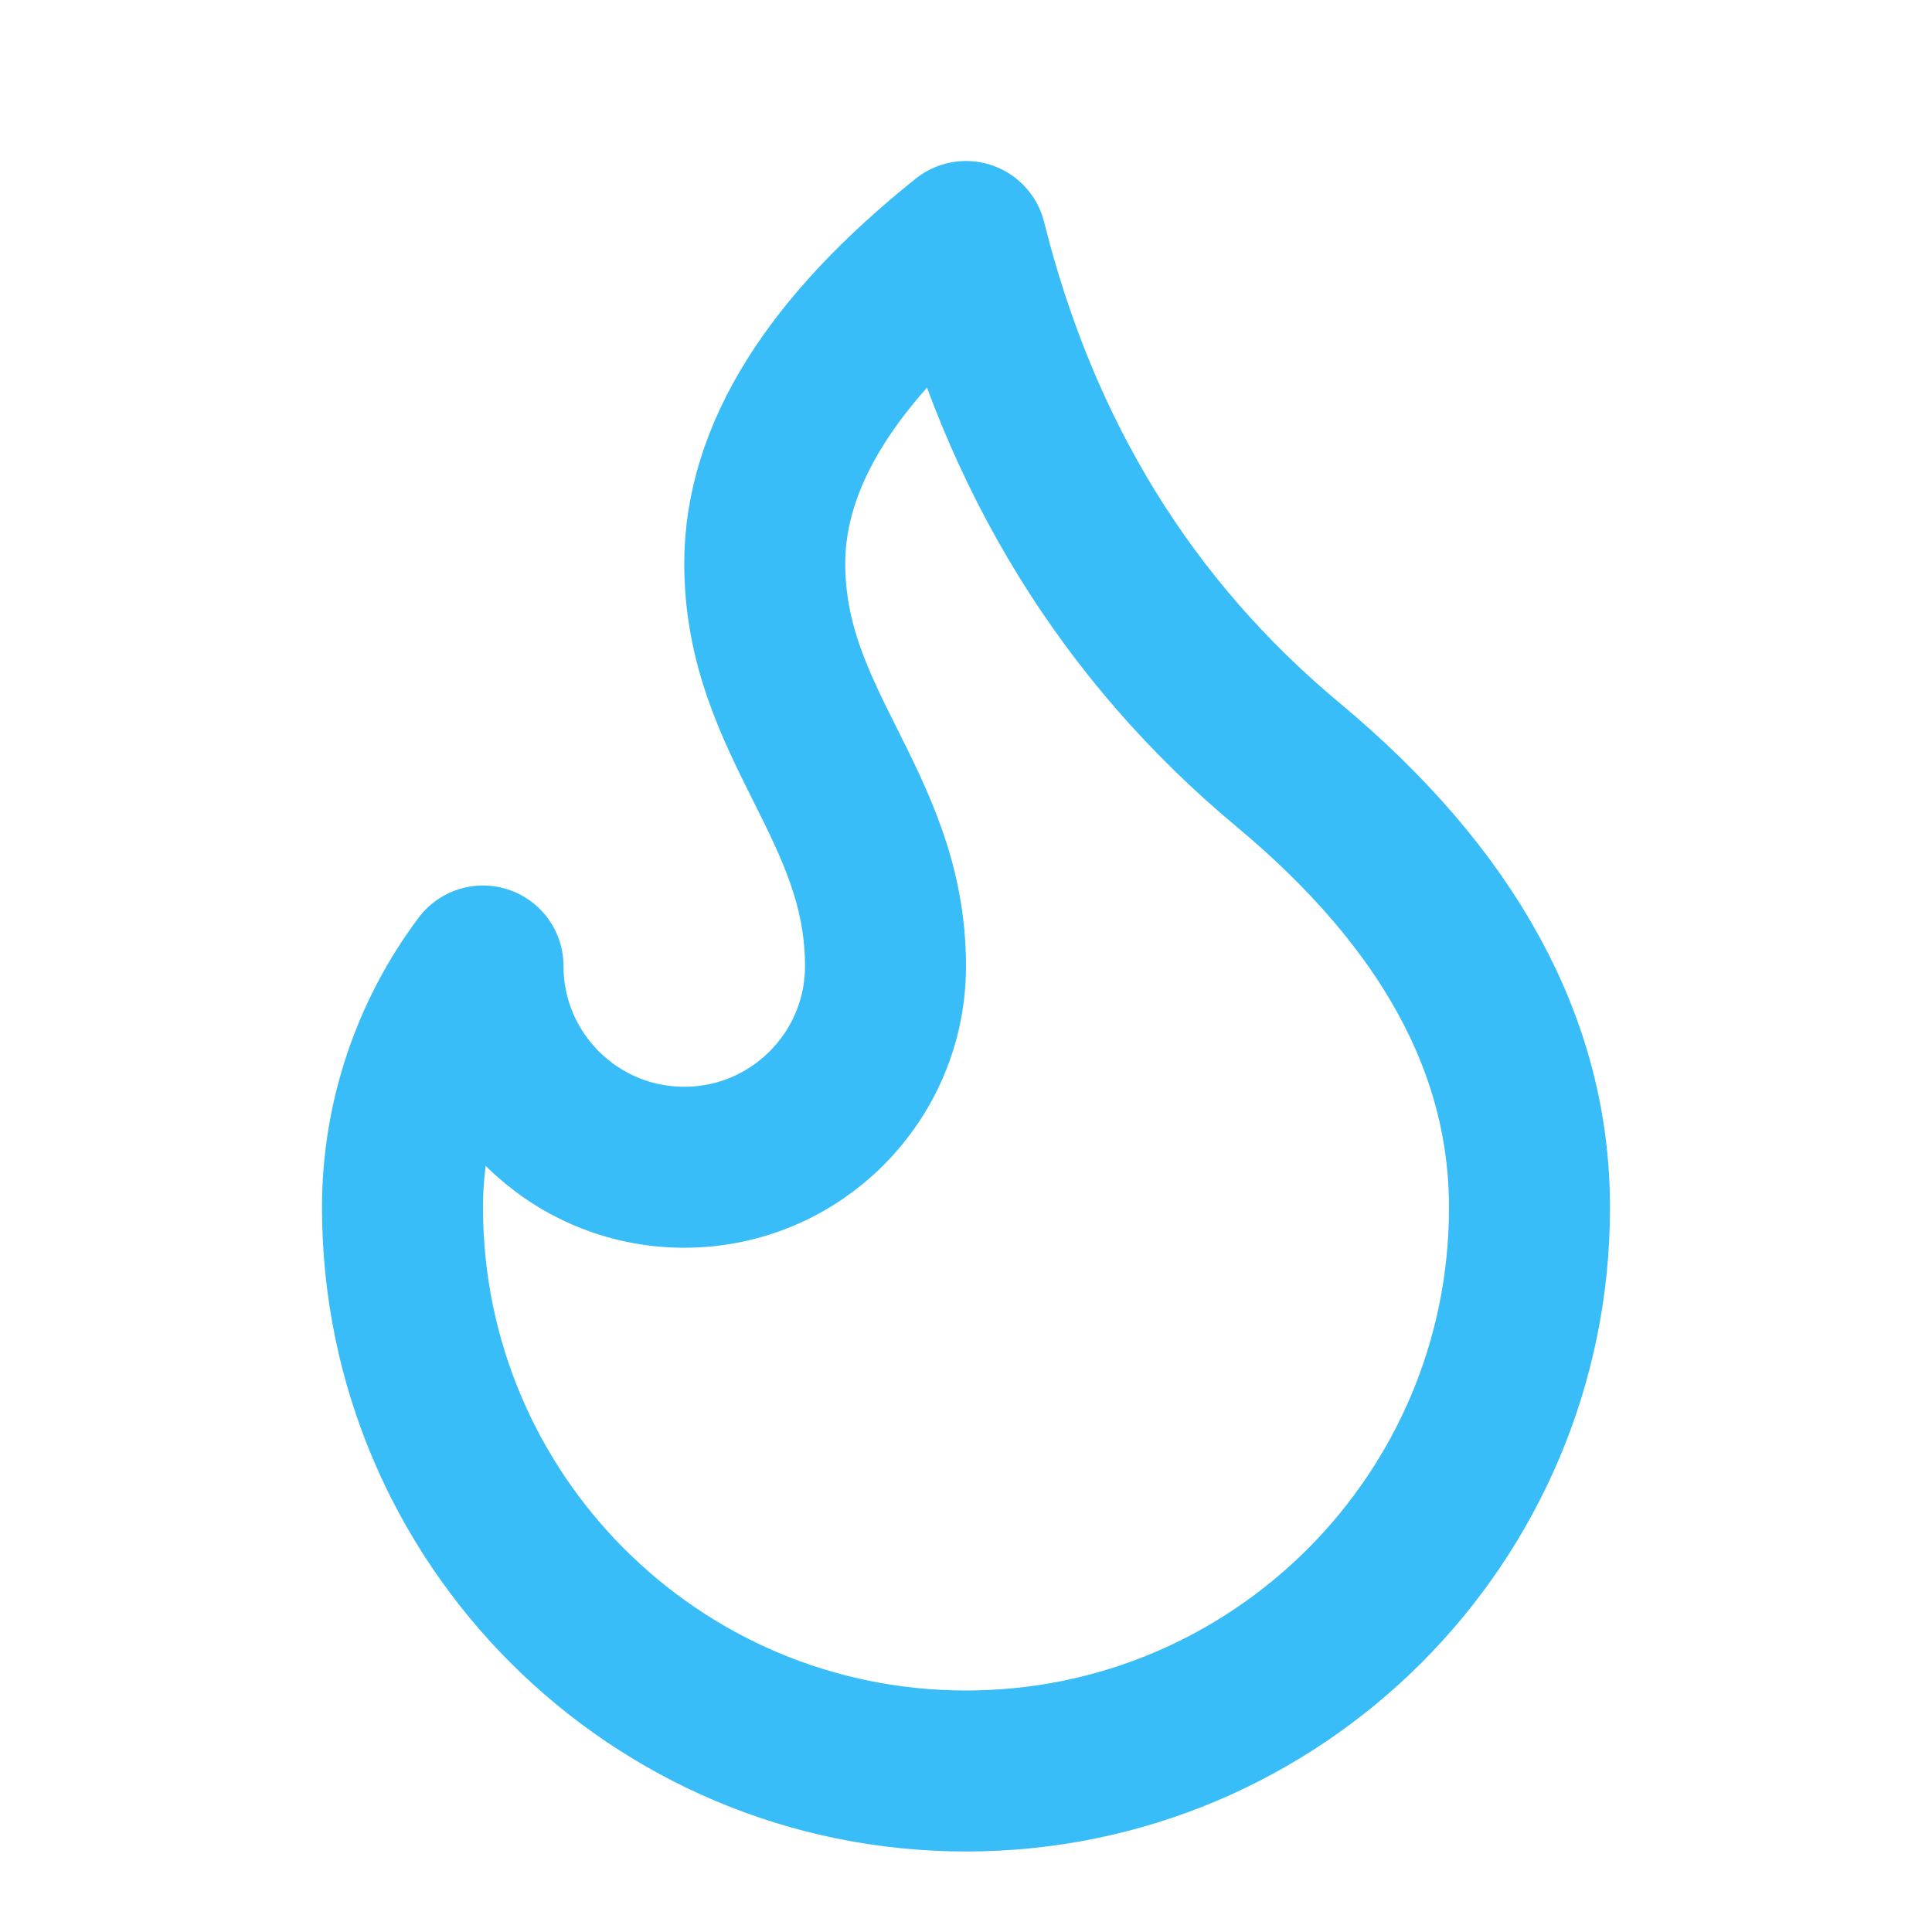
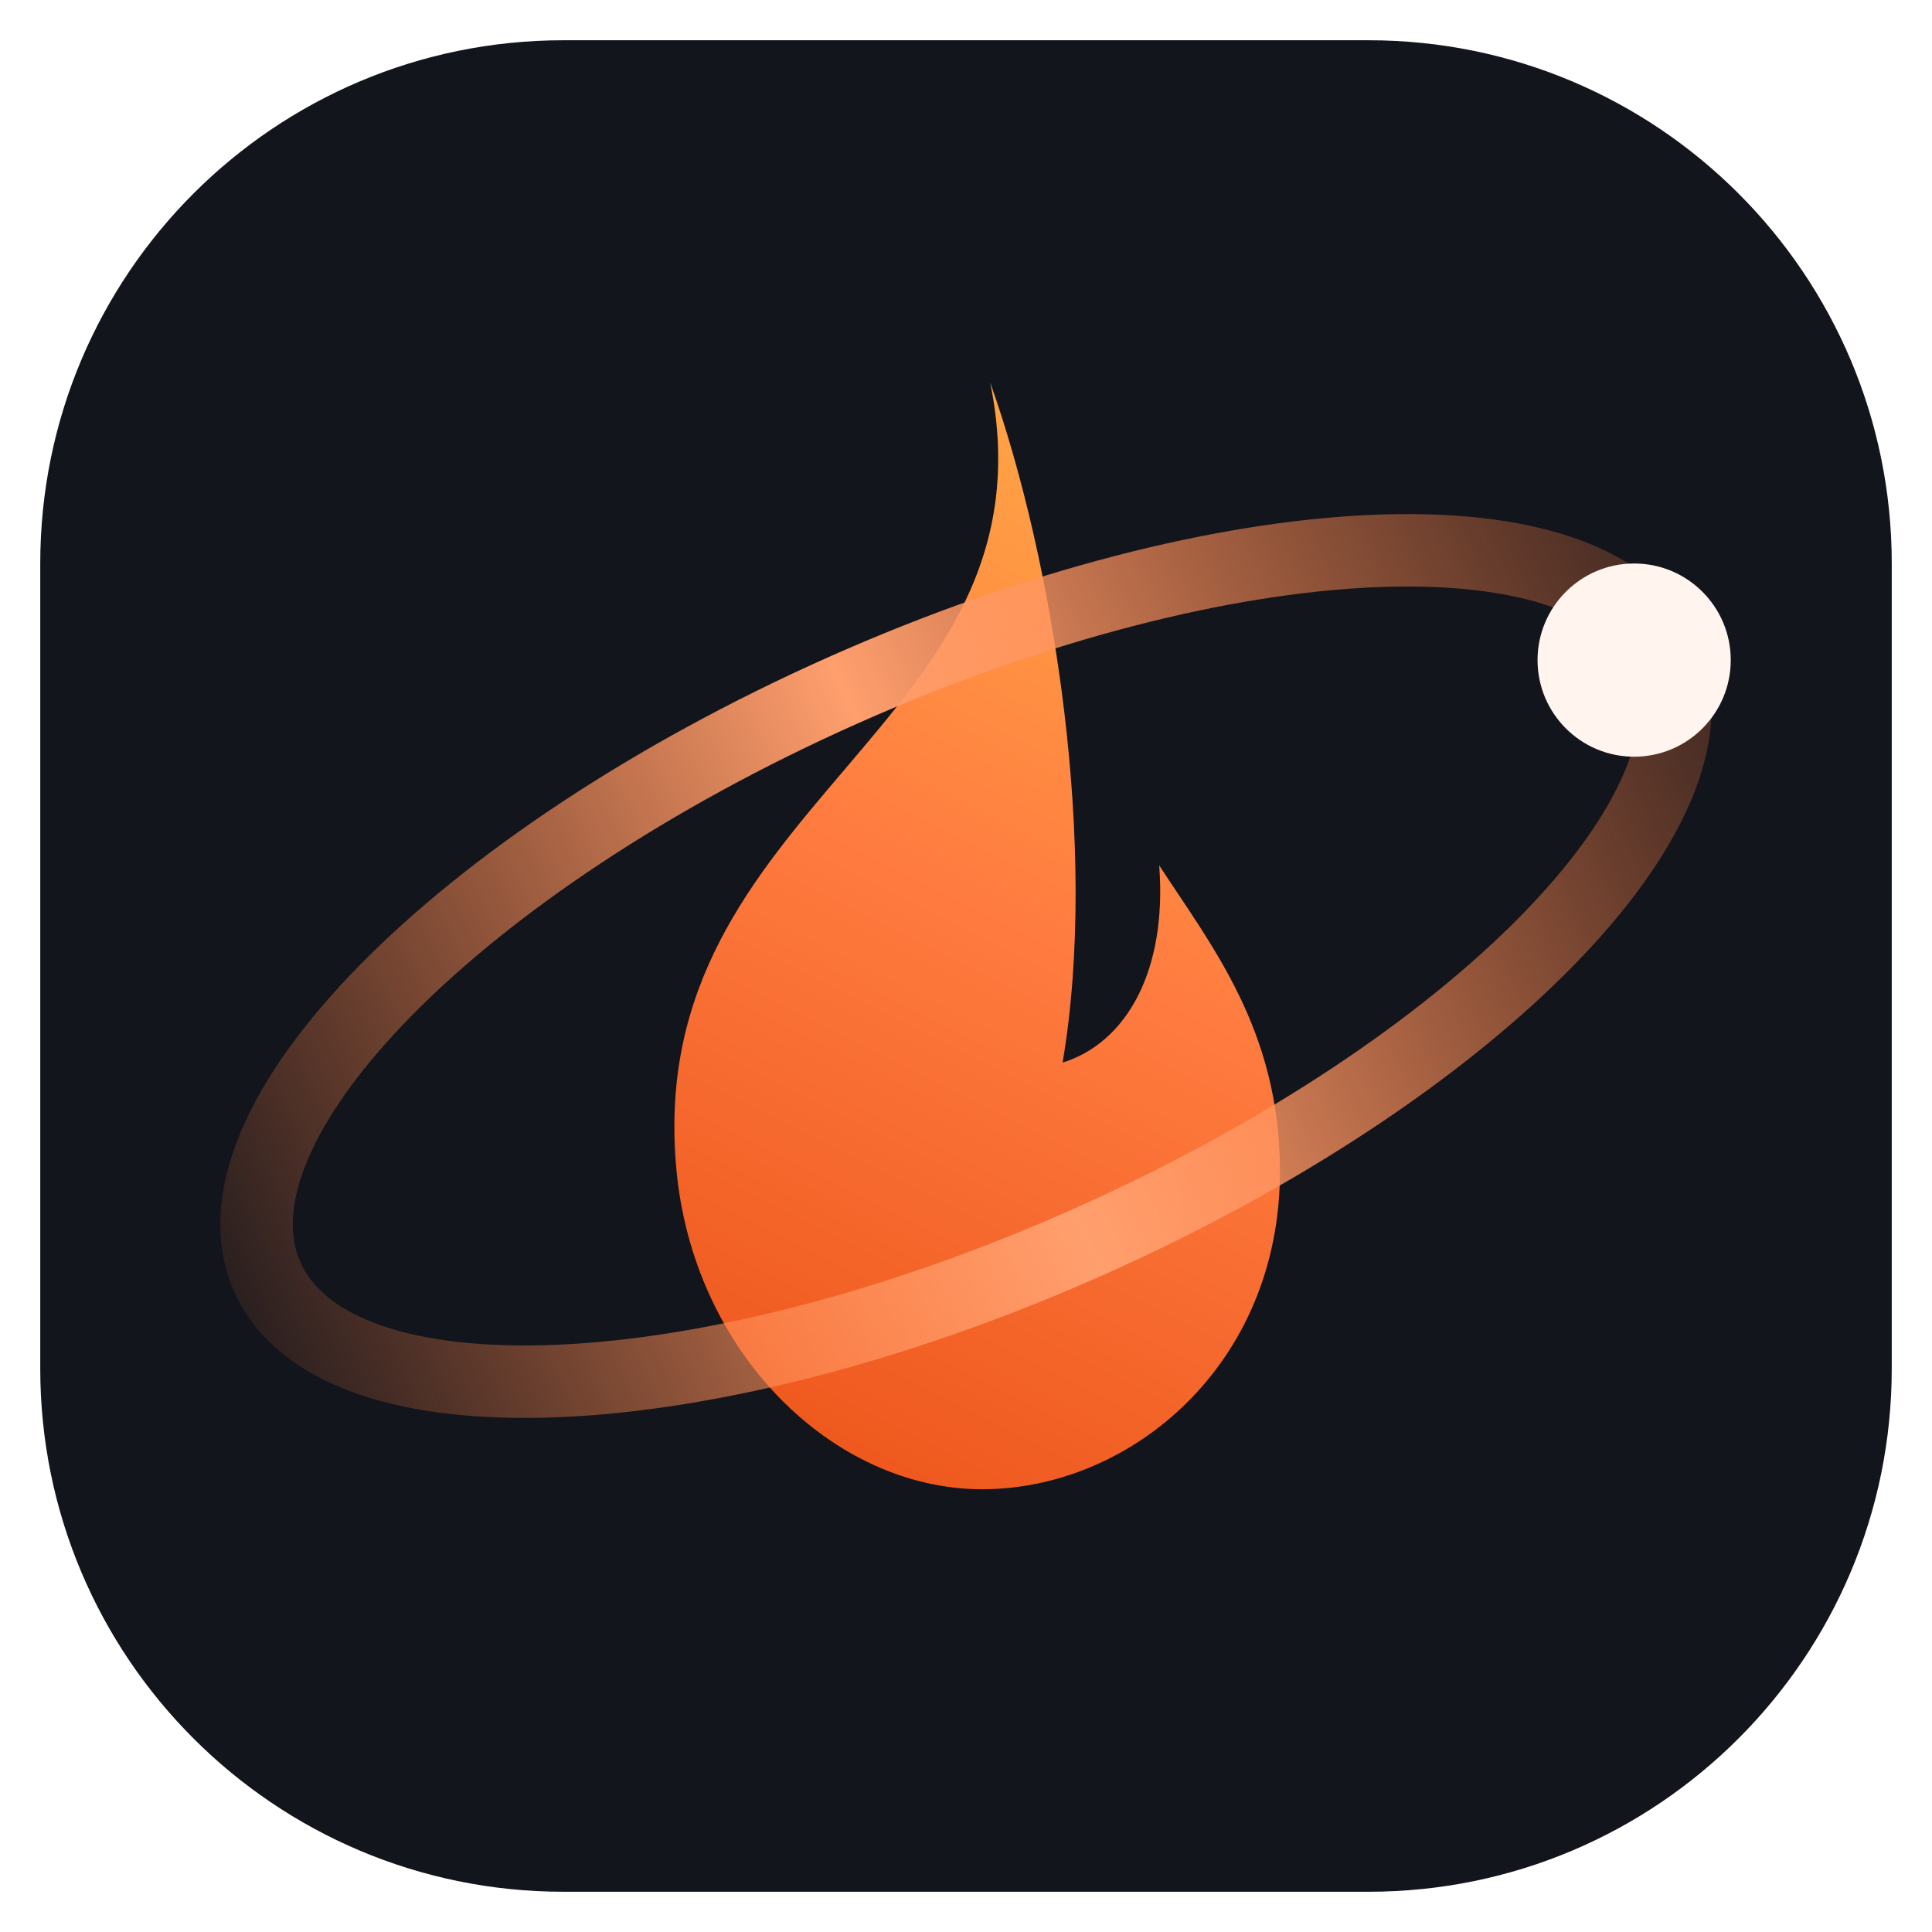
- <svg xmlns="http://www.w3.org/2000/svg" width="32" height="32" viewBox="0 0 24 24" fill="none" stroke="#38bdf8" stroke-width="2" stroke-linecap="round" stroke-linejoin="round" class="lucide lucide-flame" aria-hidden="true">
-   <path d="M12 3q1 4 4 6.5t3 5.5a1 1 0 0 1-14 0 5 5 0 0 1 1-3 1 1 0 0 0 5 0c0-2-1.5-3-1.5-5q0-2 2.5-4" />
+ <svg xmlns="http://www.w3.org/2000/svg" width="48" height="48" viewBox="0 0 48 48" fill="none">
+   <defs>
+     <linearGradient id="f" x1="16" y1="40" x2="32" y2="8" gradientUnits="userSpaceOnUse">
+       <stop stop-color="#e84a10" />
+       <stop offset=".55" stop-color="#ff7c40" />
+       <stop offset="1" stop-color="#ffb547" />
+     </linearGradient>
+     <linearGradient id="r" x1="4" y1="24" x2="44" y2="24" gradientUnits="userSpaceOnUse">
+       <stop stop-color="#ff7c40" stop-opacity=".1" />
+       <stop offset=".5" stop-color="#ff9f6e" />
+       <stop offset="1" stop-color="#ff7c40" stop-opacity=".2" />
+     </linearGradient>
+   </defs>
+   <rect x="1" y="1" width="46" height="46" rx="13" fill="#12151c" />
+   <path d="M24.6 9.5c.9 4.4-1.4 7-3.6 9.6-2.3 2.7-4.6 5.4-4.2 9.9.4 4.6 3.9 8 7.6 8s7.4-3.1 7.4-7.9c0-3.5-1.7-5.6-3-7.6.2 2.6-.8 4.4-2.4 4.9.9-5.3-.2-12.4-1.8-16.9Z" fill="url(#f)" />
+   <ellipse cx="24" cy="24" rx="19" ry="7.5" transform="rotate(-24 24 24)" stroke="url(#r)" stroke-width="1.8" />
+   <circle cx="40.6" cy="16.4" r="2.4" fill="#fff5ee" />
</svg>
